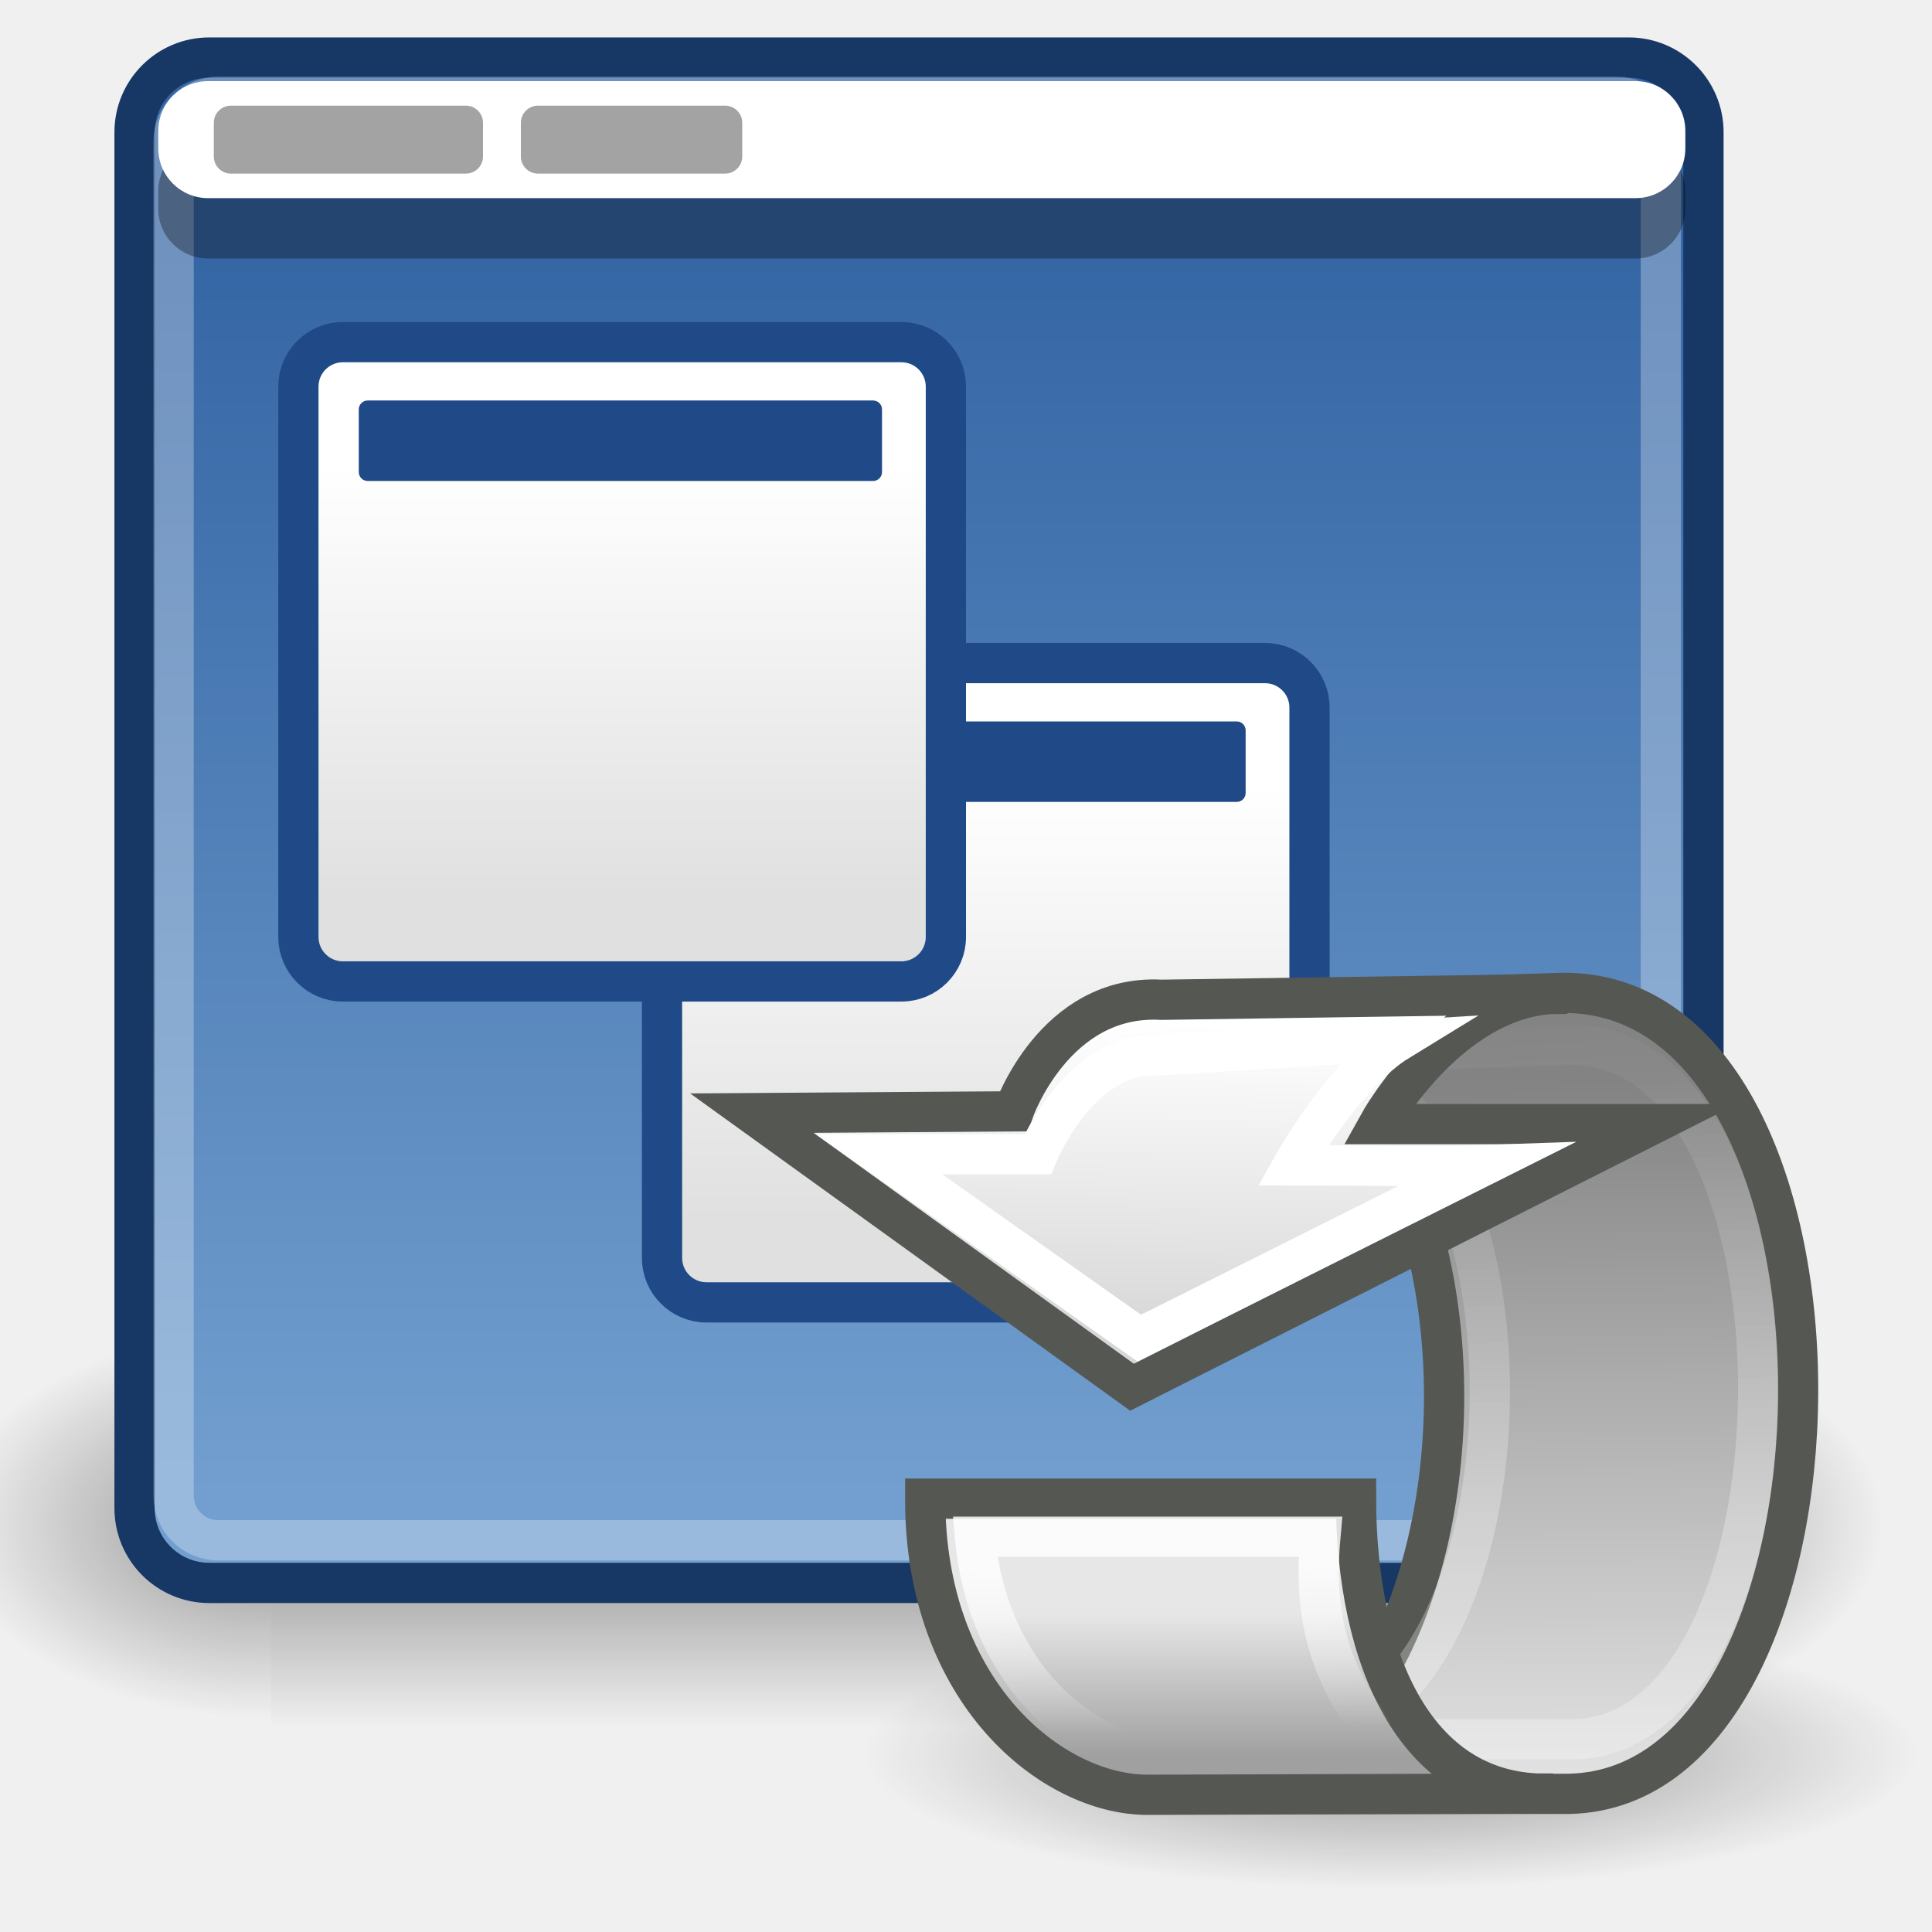
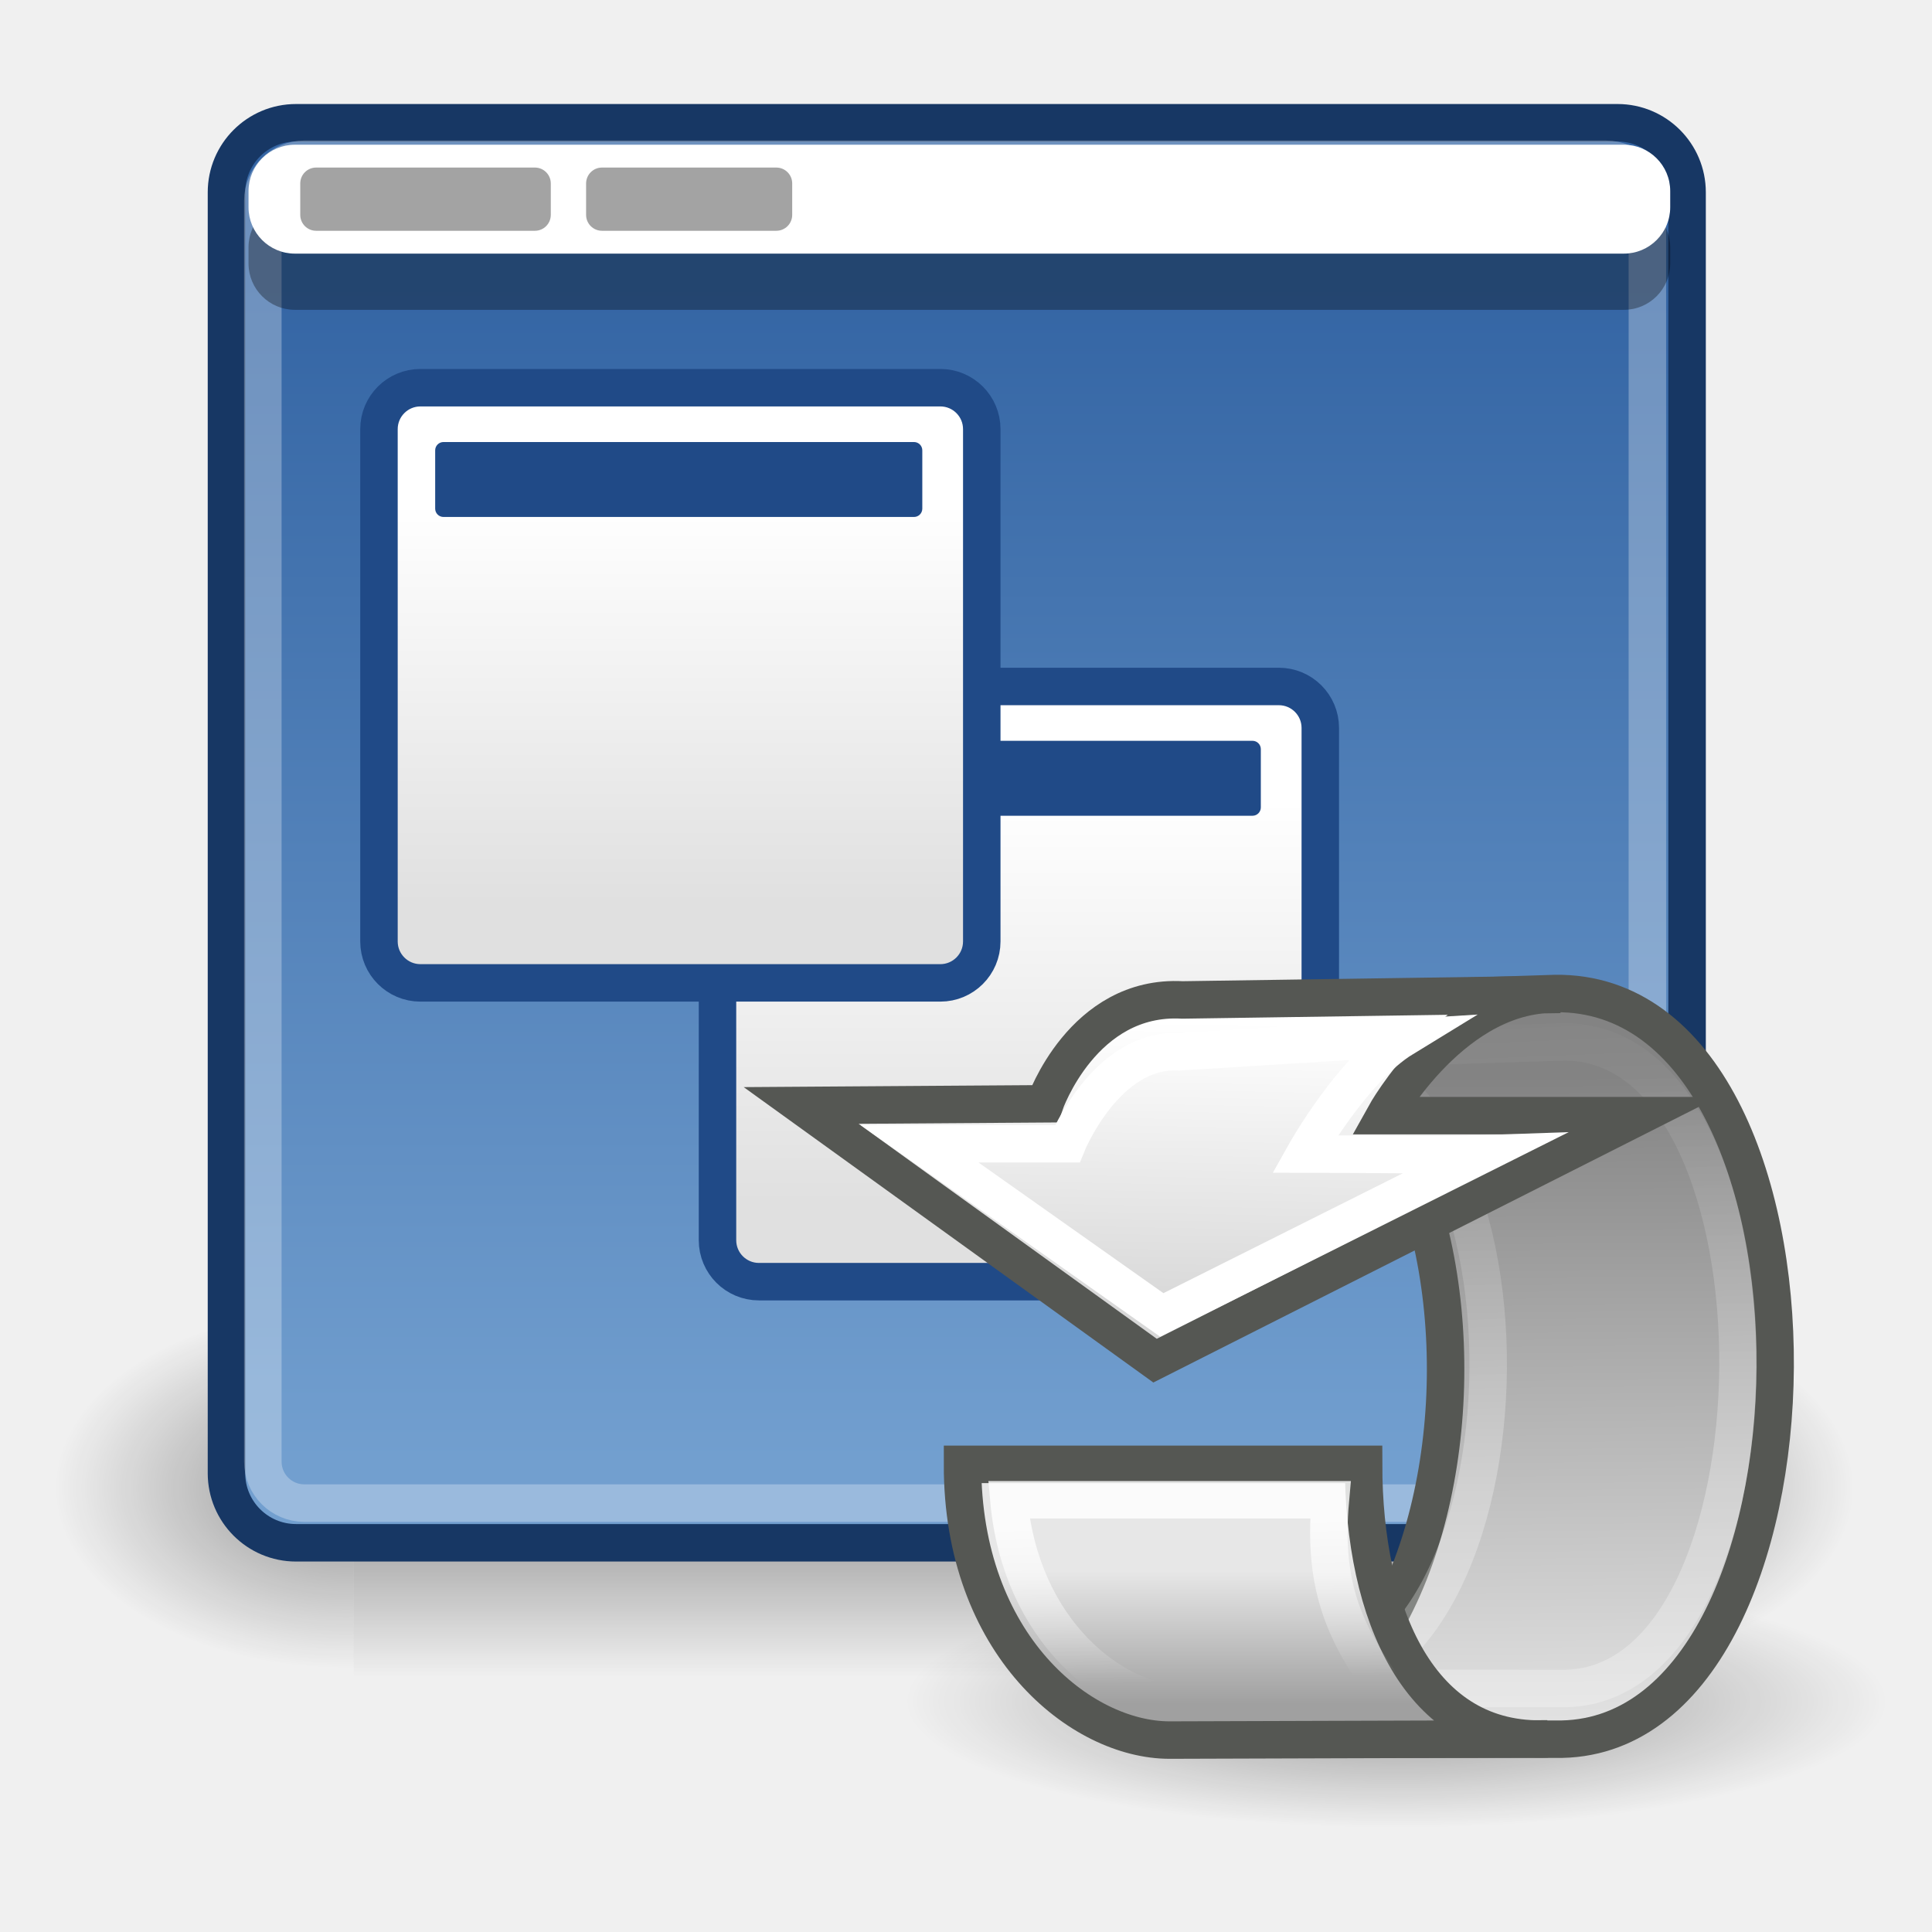
- <svg xmlns="http://www.w3.org/2000/svg" xmlns:xlink="http://www.w3.org/1999/xlink" width="48px" height="48px" id="svg11300">
+ <svg xmlns="http://www.w3.org/2000/svg" xmlns:xlink="http://www.w3.org/1999/xlink" width="22" height="22" id="svg11300" version="1.1">
  <defs id="defs3">
    <radialGradient xlink:href="#linearGradient5060" id="radialGradient5031" gradientUnits="userSpaceOnUse" gradientTransform="matrix(-2.774389,0,0,1.969706,112.7623,-872.8854)" cx="605.714" cy="486.648" fx="605.714" fy="486.648" r="117.143" />
    <linearGradient id="linearGradient5060">
      <stop style="stop-color:black;stop-opacity:1;" offset="0" id="stop5062" />
      <stop style="stop-color:black;stop-opacity:0;" offset="1" id="stop5064" />
    </linearGradient>
    <radialGradient xlink:href="#linearGradient5060" id="radialGradient5029" gradientUnits="userSpaceOnUse" gradientTransform="matrix(2.774389,0,0,1.969706,-1891.633,-872.8854)" cx="605.714" cy="486.648" fx="605.714" fy="486.648" r="117.143" />
    <linearGradient id="linearGradient5048">
      <stop style="stop-color:black;stop-opacity:0;" offset="0" id="stop5050" />
      <stop id="stop5056" offset="0.5" style="stop-color:black;stop-opacity:1;" />
      <stop style="stop-color:black;stop-opacity:0;" offset="1" id="stop5052" />
    </linearGradient>
    <linearGradient xlink:href="#linearGradient5048" id="linearGradient5027" gradientUnits="userSpaceOnUse" gradientTransform="matrix(2.774389,0,0,1.969706,-1892.179,-872.8854)" x1="302.857" y1="366.648" x2="302.857" y2="609.505" />
    <linearGradient id="linearGradient3844">
      <stop style="stop-color:#000000;stop-opacity:1;" offset="0" id="stop3846" />
      <stop style="stop-color:#000000;stop-opacity:0;" offset="1" id="stop3848" />
    </linearGradient>
    <linearGradient id="linearGradient3832">
      <stop style="stop-color:#ffffff;stop-opacity:1;" offset="0" id="stop3834" />
      <stop style="stop-color:#e0e0e0;stop-opacity:1;" offset="1" id="stop3836" />
    </linearGradient>
    <linearGradient id="linearGradient2606">
      <stop id="stop2608" offset="0" style="stop-color:#ffffff;stop-opacity:1;" />
      <stop id="stop2610" offset="1" style="stop-color:#ffffff;stop-opacity:0;" />
    </linearGradient>
    <linearGradient gradientUnits="userSpaceOnUse" y2="36.403" x2="21.245" y1="29.421" x1="21.055" id="linearGradient2612" xlink:href="#linearGradient2606" gradientTransform="matrix(0.900036,0,0,0.900036,1.822682,3.294402)" />
    <linearGradient id="linearGradient2402">
      <stop style="stop-color:#d8d8d8;stop-opacity:1;" offset="0" id="stop2404" />
      <stop style="stop-color:#ffffff;stop-opacity:1;" offset="1" id="stop2406" />
    </linearGradient>
    <linearGradient gradientTransform="matrix(1.269447,0,0,1.269447,-11.959,-11.26556)" y2="16.334" x2="23.495" y1="25.35" x1="23.318" gradientUnits="userSpaceOnUse" id="linearGradient2400" xlink:href="#linearGradient2402" />
    <linearGradient id="linearGradient2392">
      <stop id="stop2394" offset="0" style="stop-color:#a0a0a0;stop-opacity:1;" />
      <stop id="stop2396" offset="1" style="stop-color:#e7e7e7;stop-opacity:1;" />
    </linearGradient>
    <linearGradient gradientTransform="matrix(1.269447,0,0,1.269447,-8.817277,-11.26556)" gradientUnits="userSpaceOnUse" y2="33.835" x2="22.258" y1="38.078" x1="22.258" id="linearGradient2398" xlink:href="#linearGradient2392" />
    <linearGradient id="linearGradient2414">
      <stop id="stop2416" offset="0" style="stop-color:#ffffff;stop-opacity:1;" />
      <stop id="stop2418" offset="1" style="stop-color:#ffffff;stop-opacity:0;" />
    </linearGradient>
    <linearGradient gradientUnits="userSpaceOnUse" y2="7.152" x2="32.952" y1="28.189" x1="33.74" id="linearGradient2420" xlink:href="#linearGradient2414" gradientTransform="matrix(0.877849,0,0,0.938787,4.36843,1.430637)" />
    <linearGradient id="linearGradient10314">
      <stop id="stop10316" offset="0" style="stop-color:#f3f3f3;stop-opacity:1;" />
      <stop id="stop10318" offset="1" style="stop-color:#838383;stop-opacity:1;" />
    </linearGradient>
    <linearGradient gradientTransform="matrix(1.269447,0,0,1.269447,-8.817277,-11.26556)" gradientUnits="userSpaceOnUse" y2="18.071" x2="33.558" y1="42.467" x1="33.761" id="linearGradient2390" xlink:href="#linearGradient10314" />
    <linearGradient id="linearGradient1428">
      <stop style="stop-color:#3465a4;stop-opacity:1;" offset="0" id="stop1430" />
      <stop style="stop-color:#729fcf" offset="1" id="stop1432" />
    </linearGradient>
-     <linearGradient xlink:href="#linearGradient1428" id="linearGradient1434" x1="26.87" y1="6.634" x2="26.87" y2="44.465" gradientUnits="userSpaceOnUse" gradientTransform="matrix(0.857967,0,0,0.83092,2.129344,0.177594)" />
+     <linearGradient xlink:href="#linearGradient1428" id="linearGradient1434" x1="26.87" y1="6.634" x2="26.87" y2="44.465" gradientUnits="userSpaceOnUse" gradientTransform="matrix(0.3660861,0,0,0.3545455,2.060785,26.86364)" />
    <linearGradient xlink:href="#linearGradient3832" id="linearGradient3838" x1="17.881" y1="11.073" x2="17.881" y2="21.768" gradientUnits="userSpaceOnUse" gradientTransform="translate(0,-0.441941)" />
-     <radialGradient xlink:href="#linearGradient3844" id="radialGradient3850" cx="35.188" cy="43.875" fx="35.188" fy="43.875" r="6.688" gradientTransform="matrix(1,0,0,0.35514,2.228598e-14,28.29322)" gradientUnits="userSpaceOnUse" />
-     <radialGradient xlink:href="#linearGradient3844" id="radialGradient3854" gradientUnits="userSpaceOnUse" gradientTransform="matrix(1,0,0,0.35514,1.780868e-14,28.29322)" cx="35.188" cy="43.875" fx="35.188" fy="43.875" r="6.688" />
+     <radialGradient xlink:href="#linearGradient3844" id="radialGradient3850" cx="35.188" cy="43.875" fx="35.188" fy="43.875" r="6.688" gradientTransform="matrix(0.8374291,0,0,0.2152644,-13.56734,35.93083)" gradientUnits="userSpaceOnUse" />
+     <radialGradient xlink:href="#linearGradient3844" id="radialGradient3854" gradientUnits="userSpaceOnUse" gradientTransform="matrix(1,0,0,0.35514,0,28.29322)" cx="35.188" cy="43.875" fx="35.188" fy="43.875" r="6.688" />
    <linearGradient xlink:href="#linearGradient3832" id="linearGradient3866" gradientUnits="userSpaceOnUse" gradientTransform="translate(0,-0.441941)" x1="17.881" y1="11.073" x2="17.881" y2="21.768" />
  </defs>
-   <g id="layer1">
-     <g id="g5022" transform="matrix(2.393555e-2,0,0,2.086758e-2,44.06037,36.07733)">
-       <rect y="-150.697" x="-1559.252" height="478.357" width="1339.633" id="rect4173" style="opacity:0.402;color:black;fill:url(#linearGradient5027);fill-opacity:1;fill-rule:nonzero;stroke:none;stroke-width:1;stroke-linecap:round;stroke-linejoin:miter;marker:none;marker-start:none;marker-mid:none;marker-end:none;stroke-miterlimit:4;stroke-dasharray:none;stroke-dashoffset:0;stroke-opacity:1;visibility:visible;display:inline;overflow:visible" />
-       <path id="path5058" d="M -219.619,-150.68 C -219.619,-150.68 -219.619,327.65 -219.619,327.65 C -76.745,328.551 125.781,220.481 125.781,88.454 C 125.781,-43.572 -33.655,-150.68 -219.619,-150.68 z " style="opacity:0.402;color:black;fill:url(#radialGradient5029);fill-opacity:1;fill-rule:nonzero;stroke:none;stroke-width:1;stroke-linecap:round;stroke-linejoin:miter;marker:none;marker-start:none;marker-mid:none;marker-end:none;stroke-miterlimit:4;stroke-dasharray:none;stroke-dashoffset:0;stroke-opacity:1;visibility:visible;display:inline;overflow:visible" />
-       <path style="opacity:0.402;color:black;fill:url(#radialGradient5031);fill-opacity:1;fill-rule:nonzero;stroke:none;stroke-width:1;stroke-linecap:round;stroke-linejoin:miter;marker:none;marker-start:none;marker-mid:none;marker-end:none;stroke-miterlimit:4;stroke-dasharray:none;stroke-dashoffset:0;stroke-opacity:1;visibility:visible;display:inline;overflow:visible" d="M -1559.252,-150.68 C -1559.252,-150.68 -1559.252,327.65 -1559.252,327.65 C -1702.127,328.551 -1904.652,220.481 -1904.652,88.454 C -1904.652,-43.572 -1745.216,-150.68 -1559.252,-150.68 z " id="path5018" />
+   <g id="layer1" transform="translate(0,-26)">
+     <g id="g5022" transform="matrix(0.01021307,0,0,0.00890399,19.95235,42.18171)">
+       <rect y="-150.697" x="-1559.252" height="478.357" width="1339.633" id="rect4173" style="color:#000000;display:inline;overflow:visible;visibility:visible;opacity:0.402;fill:url(#linearGradient5027);fill-opacity:1;fill-rule:nonzero;stroke:none;stroke-width:1;stroke-linecap:round;stroke-linejoin:miter;stroke-miterlimit:4;stroke-dasharray:none;stroke-dashoffset:0;stroke-opacity:1;marker:none;marker-start:none;marker-mid:none;marker-end:none" />
+       <path id="path5058" d="m -219.619,-150.68 c 0,0 0,478.331 0,478.331 142.874,0.9 345.4,-107.17 345.4,-239.196 0,-132.027 -159.437,-239.135 -345.4,-239.135 z" style="color:#000000;display:inline;overflow:visible;visibility:visible;opacity:0.402;fill:url(#radialGradient5029);fill-opacity:1;fill-rule:nonzero;stroke:none;stroke-width:1;stroke-linecap:round;stroke-linejoin:miter;stroke-miterlimit:4;stroke-dasharray:none;stroke-dashoffset:0;stroke-opacity:1;marker:none;marker-start:none;marker-mid:none;marker-end:none" />
+       <path style="color:#000000;display:inline;overflow:visible;visibility:visible;opacity:0.402;fill:url(#radialGradient5031);fill-opacity:1;fill-rule:nonzero;stroke:none;stroke-width:1;stroke-linecap:round;stroke-linejoin:miter;stroke-miterlimit:4;stroke-dasharray:none;stroke-dashoffset:0;stroke-opacity:1;marker:none;marker-start:none;marker-mid:none;marker-end:none" d="m -1559.252,-150.68 c 0,0 0,478.331 0,478.331 -142.874,0.9 -345.4,-107.17 -345.4,-239.196 0,-132.027 159.437,-239.135 345.4,-239.135 z" id="path5018" />
    </g>
-     <rect style="opacity:1;color:black;fill:url(#linearGradient1434);fill-opacity:1;fill-rule:evenodd;stroke:#173764;stroke-width:1;stroke-linecap:butt;stroke-linejoin:miter;marker:none;marker-start:none;marker-mid:none;marker-end:none;stroke-miterlimit:4;stroke-dasharray:none;stroke-dashoffset:0;stroke-opacity:1;visibility:visible;display:inline;overflow:visible" id="rect1426" width="38.979" height="37.897" x="3.343" y="1.43" rx="1.856" ry="1.856" />
-     <g transform="translate(10.94759,8.923608)" id="g3860">
-       <rect style="opacity:1;color:black;fill:url(#linearGradient3866);fill-opacity:1;fill-rule:evenodd;stroke:#204a87;stroke-width:1;stroke-linecap:butt;stroke-linejoin:miter;marker:none;marker-start:none;marker-mid:none;marker-end:none;stroke-miterlimit:4;stroke-dasharray:none;stroke-dashoffset:0;stroke-opacity:1;visibility:visible;display:inline;overflow:visible" id="rect3862" width="16.087" height="15.884" x="5.5" y="7.55" rx="1.106" ry="1.106" />
-       <rect style="opacity:1;color:black;fill:#204a87;fill-opacity:1;fill-rule:evenodd;stroke:none;stroke-width:1;stroke-linecap:butt;stroke-linejoin:miter;marker:none;marker-start:none;marker-mid:none;marker-end:none;stroke-miterlimit:4;stroke-dasharray:none;stroke-dashoffset:0;stroke-opacity:1;visibility:visible;display:inline;overflow:visible" id="rect3864" width="13" height="2" x="7" y="9" rx="0.222" ry="0.222" />
+     <rect style="color:#000000;display:inline;overflow:visible;visibility:visible;opacity:1;fill:url(#linearGradient1434);fill-opacity:1;fill-rule:evenodd;stroke:#173764;stroke-width:0.427;stroke-linecap:butt;stroke-linejoin:miter;stroke-miterlimit:4;stroke-dasharray:none;stroke-dashoffset:0;stroke-opacity:1;marker:none;marker-start:none;marker-mid:none;marker-end:none" id="rect1426" width="16.632" height="16.17" x="2.579" y="27.398" rx="0.792" ry="0.792" />
+     <g transform="matrix(0.4266902,0,0,0.4266902,5.823445,30.59548)" id="g3860">
+       <rect style="color:#000000;display:inline;overflow:visible;visibility:visible;opacity:1;fill:url(#linearGradient3866);fill-opacity:1;fill-rule:evenodd;stroke:#204a87;stroke-width:1;stroke-linecap:butt;stroke-linejoin:miter;stroke-miterlimit:4;stroke-dasharray:none;stroke-dashoffset:0;stroke-opacity:1;marker:none;marker-start:none;marker-mid:none;marker-end:none" id="rect3862" width="16.087" height="15.884" x="5.5" y="7.55" rx="1.106" ry="1.106" />
+       <rect style="color:#000000;display:inline;overflow:visible;visibility:visible;opacity:1;fill:#204a87;fill-opacity:1;fill-rule:evenodd;stroke:none;stroke-width:1;stroke-linecap:butt;stroke-linejoin:miter;stroke-miterlimit:4;stroke-dasharray:none;stroke-dashoffset:0;stroke-opacity:1;marker:none;marker-start:none;marker-mid:none;marker-end:none" id="rect3864" width="13" height="2" x="7" y="9" rx="0.222" ry="0.222" />
    </g>
-     <g id="g3822" transform="translate(1.913321,0.950001)">
-       <rect ry="1.106" rx="1.106" y="7.55" x="5.5" height="15.884" width="16.087" id="rect3818" style="opacity:1;color:black;fill:url(#linearGradient3838);fill-opacity:1;fill-rule:evenodd;stroke:#204a87;stroke-width:1;stroke-linecap:butt;stroke-linejoin:miter;marker:none;marker-start:none;marker-mid:none;marker-end:none;stroke-miterlimit:4;stroke-dasharray:none;stroke-dashoffset:0;stroke-opacity:1;visibility:visible;display:inline;overflow:visible" />
-       <rect ry="0.222" rx="0.222" y="9" x="7" height="2" width="13" id="rect3820" style="opacity:1;color:black;fill:#204a87;fill-opacity:1;fill-rule:evenodd;stroke:none;stroke-width:1;stroke-linecap:butt;stroke-linejoin:miter;marker:none;marker-start:none;marker-mid:none;marker-end:none;stroke-miterlimit:4;stroke-dasharray:none;stroke-dashoffset:0;stroke-opacity:1;visibility:visible;display:inline;overflow:visible" />
+     <g id="g3822" transform="matrix(0.4266902,0,0,0.4266902,1.96861,27.19322)">
+       <rect ry="1.106" rx="1.106" y="7.55" x="5.5" height="15.884" width="16.087" id="rect3818" style="color:#000000;display:inline;overflow:visible;visibility:visible;opacity:1;fill:url(#linearGradient3838);fill-opacity:1;fill-rule:evenodd;stroke:#204a87;stroke-width:1;stroke-linecap:butt;stroke-linejoin:miter;stroke-miterlimit:4;stroke-dasharray:none;stroke-dashoffset:0;stroke-opacity:1;marker:none;marker-start:none;marker-mid:none;marker-end:none" />
+       <rect ry="0.222" rx="0.222" y="9" x="7" height="2" width="13" id="rect3820" style="color:#000000;display:inline;overflow:visible;visibility:visible;opacity:1;fill:#204a87;fill-opacity:1;fill-rule:evenodd;stroke:none;stroke-width:1;stroke-linecap:butt;stroke-linejoin:miter;stroke-miterlimit:4;stroke-dasharray:none;stroke-dashoffset:0;stroke-opacity:1;marker:none;marker-start:none;marker-mid:none;marker-end:none" />
    </g>
-     <rect ry="1.106" rx="1.106" y="2.406" x="4.313" height="35.862" width="36.95" id="rect2317" style="opacity:0.287;color:black;fill:none;fill-opacity:1;fill-rule:evenodd;stroke:white;stroke-width:1;stroke-linecap:butt;stroke-linejoin:miter;marker:none;marker-start:none;marker-mid:none;marker-end:none;stroke-miterlimit:4;stroke-dasharray:none;stroke-dashoffset:0;stroke-opacity:1;visibility:visible;display:inline;overflow:visible" />
-     <rect style="opacity:1;color:black;fill:black;fill-opacity:0.321;fill-rule:evenodd;stroke:none;stroke-width:1;stroke-linecap:butt;stroke-linejoin:miter;marker:none;marker-start:none;marker-mid:none;marker-end:none;stroke-miterlimit:4;stroke-dasharray:none;stroke-dashoffset:0;stroke-opacity:1;visibility:visible;display:inline;overflow:visible" id="rect1436" width="37.94" height="2.907" x="3.932" y="3.516" rx="1.237" ry="1.237" />
-     <rect ry="1.237" rx="1.237" y="2.016" x="3.932" height="2.907" width="37.94" id="rect2311" style="opacity:1;color:black;fill:white;fill-opacity:1;fill-rule:evenodd;stroke:none;stroke-width:1;stroke-linecap:butt;stroke-linejoin:miter;marker:none;marker-start:none;marker-mid:none;marker-end:none;stroke-miterlimit:4;stroke-dasharray:none;stroke-dashoffset:0;stroke-opacity:1;visibility:visible;display:inline;overflow:visible" />
-     <path style="opacity:0.374;color:#000000;fill:url(#radialGradient3850);fill-opacity:1;fill-rule:evenodd;stroke:none;stroke-width:1;stroke-linecap:butt;stroke-linejoin:miter;marker:none;marker-start:none;marker-mid:none;marker-end:none;stroke-miterlimit:4;stroke-dasharray:none;stroke-dashoffset:0;stroke-opacity:1;visibility:visible;display:inline;overflow:visible" id="path3842" d="M 41.875 43.875 A 6.688 2.375 0 1 1  28.5,43.875 A 6.688 2.375 0 1 1  41.875 43.875 z" transform="matrix(1.962616,0,0,1.420561,-34.49705,-18.7646)" />
-     <g id="g3782" transform="matrix(0.659942,0,0,0.659942,17.3572,19.16306)">
-       <path id="path8643" d="M 18.294,38.495 L 32.503,38.495 C 44.172,38.72 44.537,8.205 32.503,8.341 L 18.294,8.798 C 31.758,9.247 30.879,38.72 18.294,38.495 z " style="opacity:1;color:#000000;fill:url(#linearGradient2390);fill-opacity:1;fill-rule:evenodd;stroke:#555753;stroke-width:1.515;stroke-linecap:round;stroke-linejoin:round;marker:none;marker-start:none;marker-mid:none;marker-end:none;stroke-miterlimit:10;stroke-dasharray:none;stroke-dashoffset:0;stroke-opacity:1;visibility:visible;display:inline;overflow:visible" />
-       <path style="opacity:0.278;color:#000000;fill:none;fill-opacity:1;fill-rule:evenodd;stroke:url(#linearGradient2420);stroke-width:1.515;stroke-linecap:round;stroke-linejoin:round;marker:none;marker-start:none;marker-mid:none;marker-end:none;stroke-miterlimit:10;stroke-dasharray:none;stroke-dashoffset:0;stroke-opacity:1;visibility:visible;display:inline;overflow:visible" d="M 22.012,36.445 L 32.715,36.445 C 42.143,36.639 42.364,10.297 32.87,10.297 L 22.012,10.648 C 32.579,10.372 32.179,36.639 22.012,36.445 z " id="path2412" />
-       <path style="opacity:1;color:#000000;fill:url(#linearGradient2398);fill-opacity:1;fill-rule:evenodd;stroke:#555753;stroke-width:1.515;stroke-linecap:butt;stroke-linejoin:miter;marker:none;marker-start:none;marker-mid:none;marker-end:none;stroke-miterlimit:10;stroke-dasharray:none;stroke-dashoffset:0;stroke-opacity:1;visibility:visible;display:inline;overflow:visible" d="M 32.179,38.483 L 16.906,38.531 C 13.316,38.531 8.517,34.691 8.53,27.381 L 24.749,27.381 C 24.749,33.44 27.018,38.708 32.179,38.483 z " id="path1618" />
-       <path style="opacity:1;color:#000000;fill:url(#linearGradient2400);fill-opacity:1;fill-rule:evenodd;stroke:#555753;stroke-width:1.515;stroke-linecap:butt;stroke-linejoin:miter;marker:none;marker-start:none;marker-mid:none;marker-end:none;stroke-miterlimit:10;stroke-dasharray:none;stroke-dashoffset:0;stroke-opacity:1;visibility:visible;display:inline;overflow:visible" d="M 2.005,12.868 L 16.316,23.188 L 35.922,13.28 L 25.599,13.28 C 25.599,13.28 28.435,8.152 32.698,8.377 C 32.698,8.377 17.425,8.601 17.425,8.601 C 13.385,8.377 11.858,12.801 11.858,12.801 L 2.005,12.868 z " id="path2388" />
-       <path id="path2604" d="M 26.063,37.062 L 17.581,37.098 C 14.595,37.098 10.871,34.086 10.404,28.814 L 23.407,28.814 C 23.089,32.361 23.979,34.365 26.063,37.062 z " style="opacity:0.818;color:#000000;fill:none;fill-opacity:1;fill-rule:evenodd;stroke:url(#linearGradient2612);stroke-width:1.515;stroke-linecap:butt;stroke-linejoin:miter;marker:none;marker-start:none;marker-mid:none;marker-end:none;stroke-miterlimit:10;stroke-dasharray:none;stroke-dashoffset:0;stroke-opacity:1;visibility:visible;display:inline;overflow:visible" />
-       <path id="path2614" d="M 6.791,14.417 L 16.588,21.339 L 29.585,14.831 C 27.972,14.89 24.776,14.831 22.372,14.831 C 22.372,14.831 24.289,11.405 26.365,10.135 C 26.365,10.135 17.292,10.697 17.292,10.697 C 14.345,10.534 12.767,14.417 12.767,14.417 L 6.791,14.417 z " style="opacity:1;color:#000000;fill:none;fill-opacity:1;fill-rule:evenodd;stroke:#ffffff;stroke-width:1.515;stroke-linecap:butt;stroke-linejoin:miter;marker:none;marker-start:none;marker-mid:none;marker-end:none;stroke-miterlimit:10;stroke-dasharray:none;stroke-dashoffset:0;stroke-opacity:1;visibility:visible;display:inline;overflow:visible" />
+     <rect ry="0.472" rx="0.472" y="27.814" x="2.993" height="15.302" width="15.766" id="rect2317" style="color:#000000;display:inline;overflow:visible;visibility:visible;opacity:0.287;fill:none;fill-opacity:1;fill-rule:evenodd;stroke:#ffffff;stroke-width:0.427;stroke-linecap:butt;stroke-linejoin:miter;stroke-miterlimit:4;stroke-dasharray:none;stroke-dashoffset:0;stroke-opacity:1;marker:none;marker-start:none;marker-mid:none;marker-end:none" />
+     <rect style="color:#000000;display:inline;overflow:visible;visibility:visible;opacity:1;fill:#000000;fill-opacity:0.321;fill-rule:evenodd;stroke:none;stroke-width:0.427;stroke-linecap:butt;stroke-linejoin:miter;stroke-miterlimit:4;stroke-dasharray:none;stroke-dashoffset:0;stroke-opacity:1;marker:none;marker-start:none;marker-mid:none;marker-end:none" id="rect1436" width="16.189" height="1.24" x="2.83" y="28.288" rx="0.528" ry="0.528" />
+     <rect ry="0.528" rx="0.528" y="27.648" x="2.83" height="1.24" width="16.189" id="rect2311" style="color:#000000;display:inline;overflow:visible;visibility:visible;opacity:1;fill:#ffffff;fill-opacity:1;fill-rule:evenodd;stroke:none;stroke-width:0.427;stroke-linecap:butt;stroke-linejoin:miter;stroke-miterlimit:4;stroke-dasharray:none;stroke-dashoffset:0;stroke-opacity:1;marker:none;marker-start:none;marker-mid:none;marker-end:none" />
+     <ellipse style="color:#000000;display:inline;overflow:visible;visibility:visible;opacity:0.374;fill:url(#radialGradient3850);fill-opacity:1;fill-rule:evenodd;stroke:none;stroke-width:0.712;stroke-linecap:butt;stroke-linejoin:miter;stroke-miterlimit:4;stroke-dasharray:none;stroke-dashoffset:0;stroke-opacity:1;marker:none;marker-start:none;marker-mid:none;marker-end:none" id="path3842" cx="15.9" cy="45.376" rx="5.6" ry="1.44" />
+     <g id="g3782" transform="matrix(0.2815908,0,0,0.2815908,8.558363,34.96455)">
+       <path id="path8643" d="m 18.294,38.495 h 14.209 c 11.669,0.224 12.034,-30.29 0,-30.154 L 18.294,8.798 c 13.465,0.449 12.586,29.922 0,29.698 z" style="color:#000000;display:inline;overflow:visible;visibility:visible;opacity:1;fill:url(#linearGradient2390);fill-opacity:1;fill-rule:evenodd;stroke:#555753;stroke-width:1.515;stroke-linecap:round;stroke-linejoin:round;stroke-miterlimit:10;stroke-dasharray:none;stroke-dashoffset:0;stroke-opacity:1;marker:none;marker-start:none;marker-mid:none;marker-end:none" />
+       <path style="color:#000000;display:inline;overflow:visible;visibility:visible;opacity:0.278;fill:none;fill-opacity:1;fill-rule:evenodd;stroke:url(#linearGradient2420);stroke-width:1.515;stroke-linecap:round;stroke-linejoin:round;stroke-miterlimit:10;stroke-dasharray:none;stroke-dashoffset:0;stroke-opacity:1;marker:none;marker-start:none;marker-mid:none;marker-end:none" d="m 22.012,36.445 h 10.704 c 9.427,0.194 9.649,-26.148 0.155,-26.148 l -10.859,0.351 c 10.567,-0.276 10.168,25.991 0,25.797 z" id="path2412" />
+       <path style="color:#000000;display:inline;overflow:visible;visibility:visible;opacity:1;fill:url(#linearGradient2398);fill-opacity:1;fill-rule:evenodd;stroke:#555753;stroke-width:1.515;stroke-linecap:butt;stroke-linejoin:miter;stroke-miterlimit:10;stroke-dasharray:none;stroke-dashoffset:0;stroke-opacity:1;marker:none;marker-start:none;marker-mid:none;marker-end:none" d="m 32.179,38.483 -15.273,0.048 c -3.591,0 -8.389,-3.84 -8.376,-11.15 l 16.218,1e-6 c 0,6.059 2.269,11.327 7.43,11.102 z" id="path1618" />
+       <path style="color:#000000;display:inline;overflow:visible;visibility:visible;opacity:1;fill:url(#linearGradient2400);fill-opacity:1;fill-rule:evenodd;stroke:#555753;stroke-width:1.515;stroke-linecap:butt;stroke-linejoin:miter;stroke-miterlimit:10;stroke-dasharray:none;stroke-dashoffset:0;stroke-opacity:1;marker:none;marker-start:none;marker-mid:none;marker-end:none" d="M 2.005,12.868 16.316,23.188 35.922,13.28 H 25.599 c 0,0 2.836,-5.128 7.1,-4.903 0,0 -15.274,0.224 -15.274,0.224 -4.039,-0.224 -5.567,4.2 -5.567,4.2 z" id="path2388" />
+       <path id="path2604" d="m 26.063,37.062 -8.482,0.035 c -2.986,0 -6.71,-3.012 -7.177,-8.283 l 13.003,10e-7 c -0.318,3.547 0.572,5.551 2.656,8.248 z" style="color:#000000;display:inline;overflow:visible;visibility:visible;opacity:0.818;fill:none;fill-opacity:1;fill-rule:evenodd;stroke:url(#linearGradient2612);stroke-width:1.515;stroke-linecap:butt;stroke-linejoin:miter;stroke-miterlimit:10;stroke-dasharray:none;stroke-dashoffset:0;stroke-opacity:1;marker:none;marker-start:none;marker-mid:none;marker-end:none" />
+       <path id="path2614" d="m 6.791,14.417 9.797,6.922 12.997,-6.508 c -1.613,0.059 -4.808,0 -7.213,0 0,0 1.917,-3.426 3.993,-4.695 0,0 -9.073,0.562 -9.073,0.562 -2.947,-0.164 -4.525,3.719 -4.525,3.719 z" style="color:#000000;display:inline;overflow:visible;visibility:visible;opacity:1;fill:none;fill-opacity:1;fill-rule:evenodd;stroke:#ffffff;stroke-width:1.515;stroke-linecap:butt;stroke-linejoin:miter;stroke-miterlimit:10;stroke-dasharray:none;stroke-dashoffset:0;stroke-opacity:1;marker:none;marker-start:none;marker-mid:none;marker-end:none" />
    </g>
-     <rect style="opacity:0.363;color:black;fill:black;fill-opacity:1;fill-rule:evenodd;stroke:none;stroke-width:1;stroke-linecap:butt;stroke-linejoin:miter;marker:none;marker-start:none;marker-mid:none;marker-end:none;stroke-miterlimit:4;stroke-dasharray:none;stroke-dashoffset:0;stroke-opacity:1;visibility:visible;display:inline;overflow:visible" id="rect3856" width="6.688" height="1.688" x="5.312" y="2.625" rx="0.425" ry="0.425" />
-     <rect ry="0.425" rx="0.425" y="2.625" x="12.941" height="1.688" width="5.5" id="rect3858" style="opacity:0.363;color:black;fill:black;fill-opacity:1;fill-rule:evenodd;stroke:none;stroke-width:1;stroke-linecap:butt;stroke-linejoin:miter;marker:none;marker-start:none;marker-mid:none;marker-end:none;stroke-miterlimit:4;stroke-dasharray:none;stroke-dashoffset:0;stroke-opacity:1;visibility:visible;display:inline;overflow:visible" />
+     <rect style="color:#000000;display:inline;overflow:visible;visibility:visible;opacity:0.363;fill:#000000;fill-opacity:1;fill-rule:evenodd;stroke:none;stroke-width:0.427;stroke-linecap:butt;stroke-linejoin:miter;stroke-miterlimit:4;stroke-dasharray:none;stroke-dashoffset:0;stroke-opacity:1;marker:none;marker-start:none;marker-mid:none;marker-end:none" id="rect3856" width="2.853" height="0.72" x="3.419" y="27.908" rx="0.181" ry="0.181" />
+     <rect ry="0.181" rx="0.181" y="27.908" x="6.674" height="0.72" width="2.347" id="rect3858" style="color:#000000;display:inline;overflow:visible;visibility:visible;opacity:0.363;fill:#000000;fill-opacity:1;fill-rule:evenodd;stroke:none;stroke-width:0.427;stroke-linecap:butt;stroke-linejoin:miter;stroke-miterlimit:4;stroke-dasharray:none;stroke-dashoffset:0;stroke-opacity:1;marker:none;marker-start:none;marker-mid:none;marker-end:none" />
  </g>
</svg>
